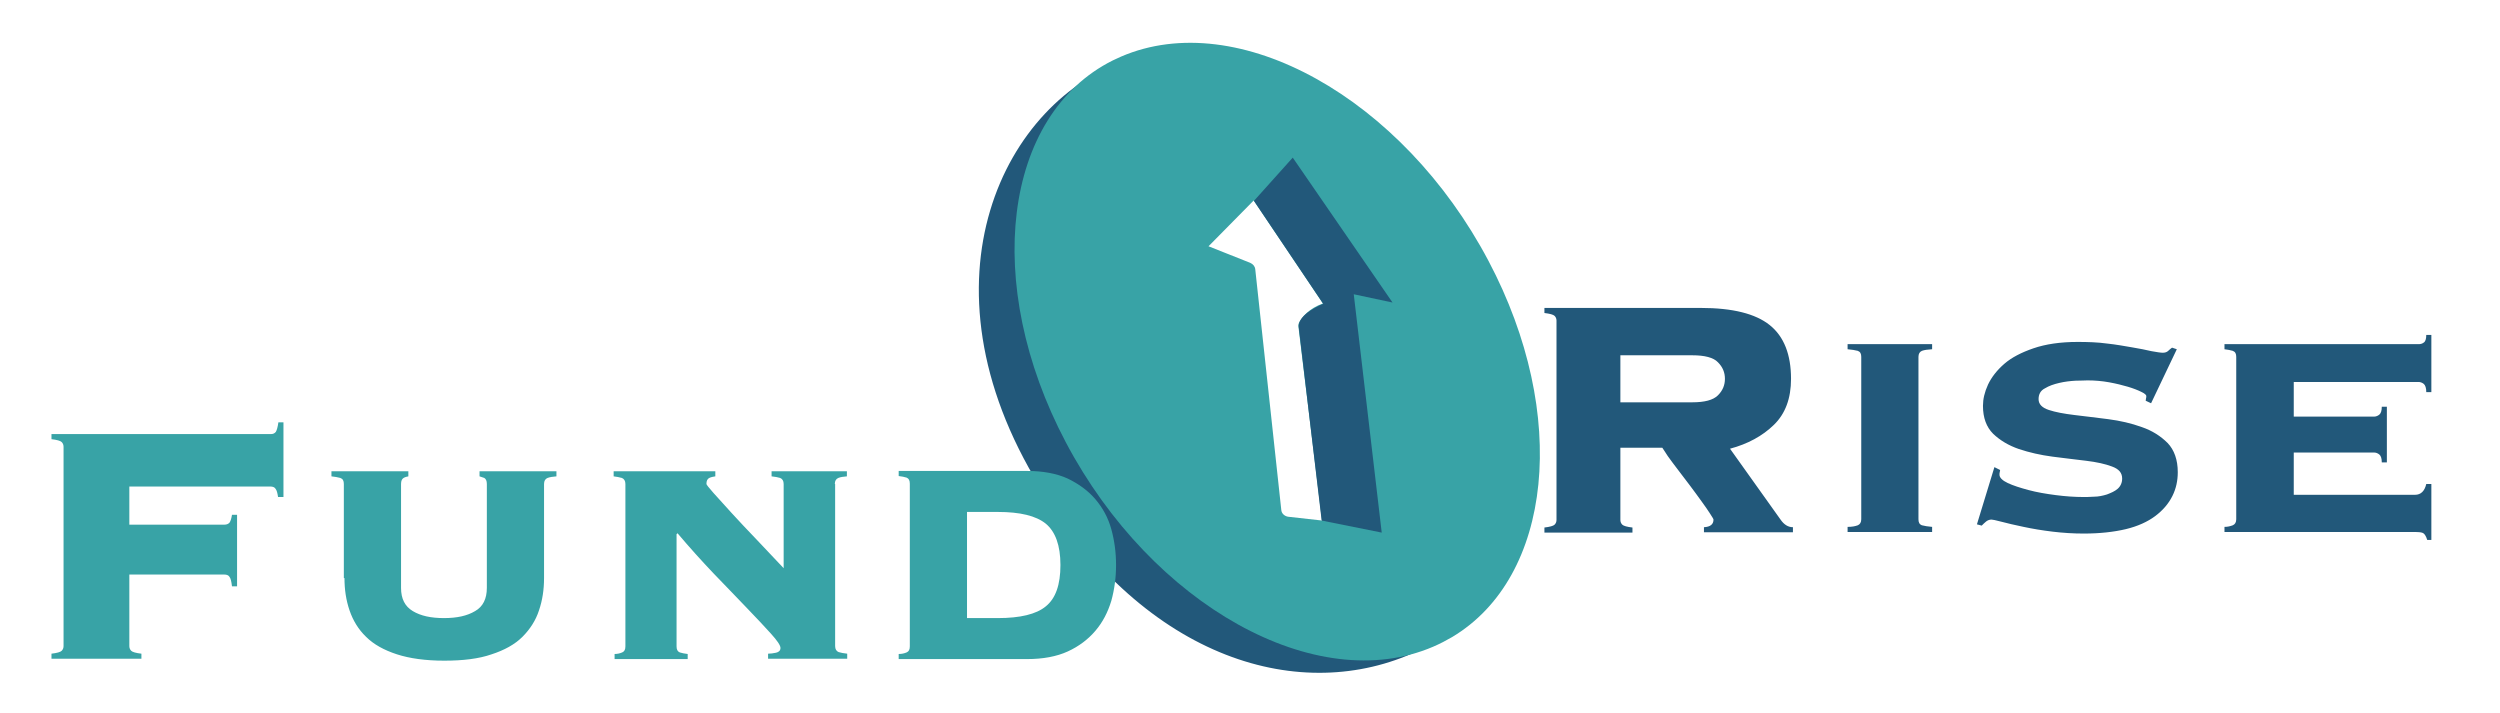
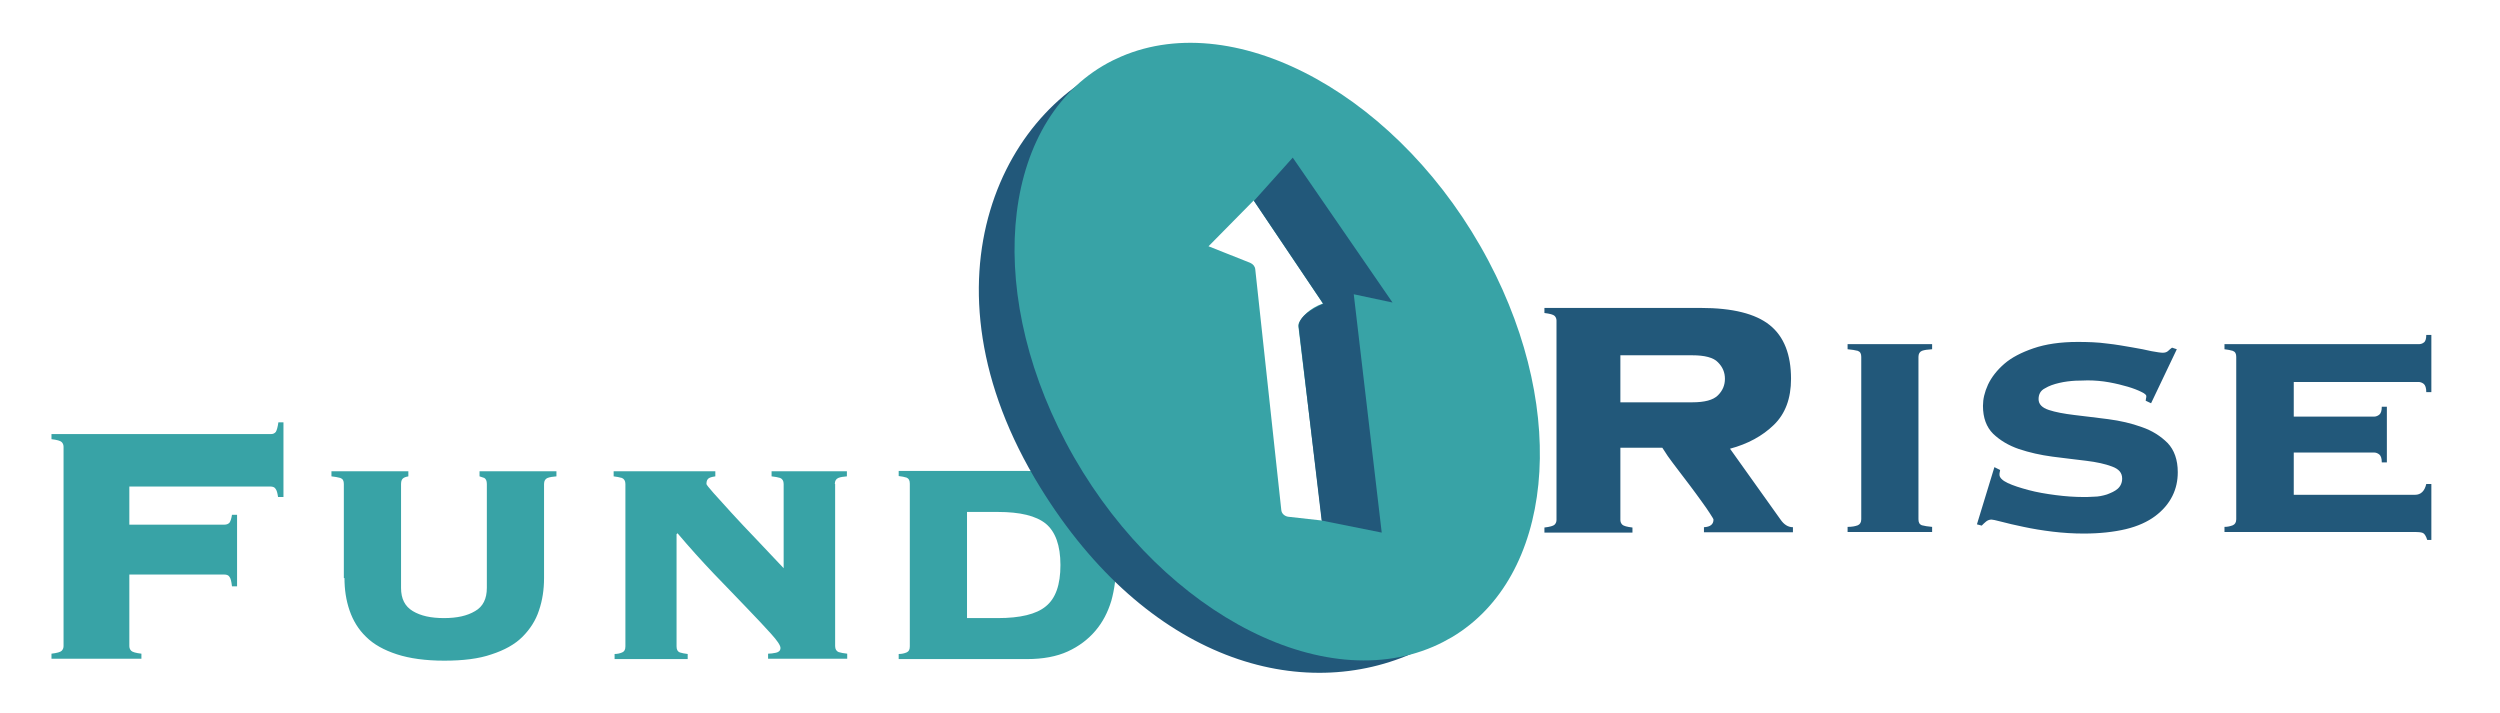
<svg xmlns="http://www.w3.org/2000/svg" version="1.1" id="Layer_1" x="0px" y="0px" viewBox="0 0 786.7 224.1" style="enable-background:new 0 0 786.7 224.1;" xml:space="preserve">
  <style type="text/css">
- 	.st0{fill:#22587A;}
- 	.st1{fill:#38A3A6;}
+ 	.st0{fill:#38A3A6;}
+ 	.st1{fill:#22587A;}
</style>
  <g>
-     <path class="st0" d="M327.3,153.3C361,208,409.7,221.9,446,204.9c3.8-1.8,7.4-3.9,10.7-6.4c-1.8,1.1-3.6,2.1-5.5,3   c-34.5,15.5-83.4-13.2-109.2-64c-25.2-49.6-19.1-102,13.3-118.8c0,0,0,0-0.1,0C316.3,31.2,287.1,88.1,327.3,153.3z" />
-     <path class="st1" d="M468.4,82.1c-27.1-51.3-78.9-80.1-115.6-64.3c-0.9,0.4-1.7,0.8-2.6,1.2c-34.5,17.2-41.2,70.2-14.8,120.2   c27.1,51.3,78.9,80.1,115.6,64.3c2.1-0.9,4-1.9,5.9-3C488.5,181.7,494,130.5,468.4,82.1z M416,163.8l-10.7-1.2   c-1.1-0.2-2-1-2.1-2.1L395,84.7c-0.1-0.9-0.7-1.6-1.6-2l-13.1-5.2l14.2-14.4l21.8,32.4c-4.5,1.6-6.6,4.4-7.4,5.8   c-0.3,0.5-0.4,1.1-0.3,1.6L416,163.8z" />
+     <path class="st0" d="M286.3,203.4c0,1-0.3,1.6-1,1.9c-0.7,0.3-1.5,0.5-2.5,0.5v1.6h40.4c5,0,9.3-0.8,12.8-2.4   c3.5-1.6,6.4-3.8,8.7-6.5c2.3-2.7,3.9-5.8,5-9.4c1-3.6,1.5-7.4,1.5-11.3c0-3.9-0.5-7.7-1.5-11.3c-1-3.6-2.7-6.7-5-9.4   c-2.3-2.7-5.2-4.8-8.7-6.5c-3.5-1.6-7.8-2.4-12.8-2.4h-40.4v1.6c1,0.1,1.8,0.3,2.5,0.5c0.7,0.3,1,0.9,1,1.9V203.4z M304.3,194.5   v-33.4h9.7c7,0,12,1.2,15.1,3.7c3,2.5,4.6,6.8,4.6,13c0,6.2-1.5,10.5-4.6,13c-3,2.5-8.1,3.7-15.1,3.7H304.3z M262.7,152.3   c0-1,0.4-1.6,1.1-1.9c0.7-0.3,1.6-0.4,2.7-0.5v-1.6h-23.7v1.6c1.1,0.1,2,0.3,2.7,0.5c0.7,0.3,1.1,0.9,1.1,1.9v26.5   c-2.9-3-5.7-6.1-8.6-9.1c-2.9-3-5.5-5.8-7.8-8.3c-2.3-2.5-4.2-4.6-5.7-6.3c-1.5-1.7-2.2-2.6-2.2-2.8c0-1,0.3-1.6,0.9-1.9   c0.6-0.3,1.3-0.4,1.9-0.5v-1.6h-32v1.6c1,0.1,1.8,0.3,2.6,0.5c0.7,0.3,1.1,0.9,1.1,1.9v51.1c0,1-0.3,1.6-1,1.9   c-0.7,0.3-1.5,0.5-2.4,0.5v1.6h23v-1.6c-1-0.1-1.8-0.3-2.5-0.5c-0.7-0.3-1-0.9-1-1.9v-35.3l0.3-0.3c3.8,4.5,7.6,8.7,11.4,12.7   c3.9,4,7.3,7.6,10.4,10.8s5.6,5.9,7.6,8.1c2,2.2,3,3.7,3,4.5c0,0.8-0.5,1.3-1.4,1.5c-0.9,0.2-1.8,0.3-2.5,0.3v1.6h24.9v-1.6   c-1.1-0.1-2-0.3-2.7-0.5c-0.7-0.3-1.1-0.9-1.1-1.9V152.3z M108.4,181.9c0,3.6,0.5,7,1.6,10.2c1.1,3.2,2.8,6,5.2,8.3   c2.4,2.4,5.7,4.2,9.7,5.5c4,1.3,9,2,14.9,2s10.9-0.6,14.9-2c4-1.3,7.3-3.1,9.7-5.5c2.4-2.4,4.2-5.2,5.2-8.3   c1.1-3.2,1.6-6.6,1.6-10.2v-29.6c0-1,0.4-1.6,1.1-1.9c0.8-0.3,1.7-0.4,2.8-0.5v-1.6h-24.2v1.6c0.4,0.1,0.9,0.3,1.5,0.5   c0.5,0.3,0.8,0.9,0.8,1.9V185c0,3.4-1.2,5.9-3.7,7.3c-2.5,1.5-5.7,2.2-9.8,2.2s-7.3-0.7-9.8-2.2c-2.5-1.5-3.7-3.9-3.7-7.3v-32.7   c0-1,0.3-1.6,0.8-1.9c0.5-0.3,1-0.4,1.5-0.5v-1.6h-24.2v1.6c1.1,0.1,2,0.3,2.8,0.5c0.8,0.3,1.1,0.9,1.1,1.9V181.9z M89.2,156.3   v-23.4h-1.6c-0.2,1.5-0.5,2.5-0.8,3c-0.4,0.5-0.9,0.7-1.6,0.7H16.2v1.6c1.7,0.2,2.8,0.5,3.2,0.9c0.4,0.4,0.6,0.9,0.6,1.5v62.7   c0,0.6-0.2,1.1-0.6,1.5s-1.5,0.7-3.2,0.9v1.6h28.3v-1.6c-1.7-0.2-2.8-0.5-3.2-0.9c-0.4-0.4-0.6-0.9-0.6-1.5v-22.5h29.9   c0.7,0,1.3,0.2,1.6,0.7c0.4,0.5,0.6,1.4,0.8,3h1.6V162H73c-0.2,1.3-0.5,2.1-0.8,2.5c-0.4,0.4-0.9,0.6-1.6,0.6H40.7v-12h44.4   c0.7,0,1.3,0.2,1.6,0.7c0.4,0.5,0.6,1.3,0.8,2.6H89.2z" />
+     <path class="st1" d="M721.8,155.7v-13.3h25.3c0.5,0,1.1,0.2,1.6,0.6c0.5,0.4,0.8,1.2,0.8,2.5h1.6V128h-1.6c0,1.3-0.3,2.1-0.8,2.5   c-0.5,0.4-1.1,0.6-1.6,0.6h-25.3v-10.9h39.3c0.5,0,1.1,0.2,1.6,0.6s0.8,1.3,0.8,2.6h1.6v-18h-1.6c0,1.3-0.3,2.1-0.8,2.4   c-0.5,0.4-1.1,0.5-1.6,0.5H700v1.6c1,0.1,1.9,0.3,2.6,0.5c0.8,0.3,1.1,0.9,1.1,1.9v51.1c0,1-0.4,1.6-1.1,1.9   c-0.8,0.3-1.6,0.5-2.6,0.5v1.6h60c1.1,0,1.9,0.1,2.4,0.3c0.5,0.2,1,0.9,1.4,2.2h1.3v-17.6h-1.6c-0.5,2.2-1.7,3.4-3.5,3.4H721.8z    M627.6,147l-5.5,18l1.5,0.4c0.4-0.4,0.9-0.9,1.4-1.3c0.5-0.4,1.1-0.6,1.7-0.6c0.3,0,1.3,0.2,3.2,0.7c1.8,0.5,4.1,1,6.9,1.6   c2.8,0.6,5.8,1.1,9.1,1.5c3.3,0.4,6.6,0.6,9.8,0.6c5.1,0,9.5-0.5,13.3-1.4c3.7-0.9,6.8-2.3,9.2-4.1c2.4-1.8,4.2-3.9,5.4-6.3   c1.2-2.4,1.7-4.9,1.7-7.5c0-3.9-1.1-7-3.2-9.2c-2.2-2.2-4.9-3.9-8.1-5c-3.3-1.2-6.8-2-10.6-2.5c-3.8-0.5-7.4-0.9-10.6-1.3   c-3.3-0.4-6-0.9-8.1-1.6s-3.2-1.8-3.2-3.4c0-1.5,0.6-2.7,2-3.4c1.3-0.8,2.8-1.3,4.5-1.7c1.7-0.4,3.4-0.6,5.1-0.7   c1.7,0,3-0.1,3.8-0.1c2.3,0,4.6,0.2,6.8,0.6c2.2,0.4,4.2,0.9,5.9,1.4c1.7,0.5,3.2,1.1,4.2,1.6c1.1,0.5,1.6,1,1.6,1.3   c0,0.3,0,0.5-0.1,0.8c0,0.3-0.1,0.5-0.1,0.7l1.7,0.8l8.1-17l-1.5-0.5c-0.4,0.3-0.8,0.6-1.2,1c-0.4,0.4-1,0.6-1.7,0.6   c-0.7,0-1.9-0.2-3.6-0.5c-1.7-0.4-3.7-0.8-6.1-1.2c-2.4-0.4-5-0.9-7.9-1.2c-2.9-0.4-6-0.5-9.2-0.5c-5.5,0-10.1,0.7-13.9,2   c-3.8,1.3-6.9,2.9-9.2,4.9c-2.3,2-4,4.2-5.1,6.5c-1.1,2.4-1.6,4.6-1.6,6.7c0,3.8,1.1,6.7,3.2,8.8c2.2,2.1,4.9,3.7,8.1,4.8   c3.3,1.1,6.8,1.9,10.6,2.4c3.8,0.5,7.4,0.9,10.6,1.3c3.3,0.4,6,1,8.1,1.8c2.2,0.8,3.2,2,3.2,3.8c0,1.3-0.5,2.4-1.4,3.2   c-0.9,0.8-2.1,1.3-3.4,1.8c-1.3,0.4-2.7,0.7-4.1,0.7c-1.4,0.1-2.5,0.1-3.3,0.1c-2.7,0-5.6-0.2-8.7-0.6s-6-0.9-8.6-1.6   c-2.6-0.7-4.8-1.4-6.5-2.2c-1.7-0.8-2.6-1.7-2.6-2.6c0-0.4,0-0.6,0.1-0.9c0-0.2,0.1-0.4,0.1-0.6L627.6,147z M608,108.3h-26.6v1.6   c1.3,0.1,2.4,0.3,3.2,0.5c0.8,0.3,1.1,0.9,1.1,1.9v51.1c0,1-0.4,1.6-1.1,1.9c-0.8,0.3-1.8,0.5-3.2,0.5v1.6H608v-1.6   c-1.3-0.1-2.4-0.3-3.2-0.5c-0.8-0.3-1.1-0.9-1.1-1.9v-51.1c0-1,0.4-1.6,1.1-1.9c0.8-0.3,1.8-0.4,3.2-0.5V108.3z M509.9,140.9h13.2   c0.3,0.5,0.9,1.3,1.7,2.6c0.9,1.3,2,2.7,3.2,4.3c1.2,1.6,2.5,3.3,3.8,5c1.3,1.7,2.5,3.4,3.6,4.9c1.1,1.5,2,2.8,2.7,3.9   c0.7,1.1,1.1,1.7,1.1,1.9c0,1.5-1,2.3-3,2.4v1.6h28v-1.6c-1.5,0-2.8-0.8-3.9-2.4l-15.9-22.3c5.6-1.5,10.2-4,13.8-7.5   c3.6-3.5,5.4-8.3,5.4-14.5c0-7.6-2.2-13.3-6.7-16.9c-4.5-3.6-11.7-5.4-21.7-5.4h-49.2v1.6c1.7,0.2,2.8,0.5,3.2,0.9   c0.4,0.4,0.6,0.9,0.6,1.5v62.7c0,0.6-0.2,1.1-0.6,1.5s-1.5,0.7-3.2,0.9v1.6h27.7v-1.6c-1.7-0.2-2.8-0.5-3.2-0.9s-0.6-0.9-0.6-1.5   V140.9z M509.9,126.6v-14.8h22.6c3.9,0,6.7,0.7,8.1,2.2c1.5,1.5,2.2,3.2,2.2,5.2c0,2-0.7,3.7-2.2,5.2c-1.5,1.5-4.2,2.2-8.1,2.2   H509.9z" />
  </g>
-   <path class="st0" d="M434.8,167.6l-8.8-75l12.2,2.6l-31.4-45.6l-12.2,13.6l21.8,32.4c0,0-8.2,3.2-7.7,7.4c0.5,4.1,7.2,60.8,7.2,60.8  L434.8,167.6z" />
  <g>
-     <path class="st1" d="M286.3,203.4c0,1-0.3,1.6-1,1.9c-0.7,0.3-1.5,0.5-2.5,0.5v1.6h40.4c5,0,9.3-0.8,12.8-2.4   c3.5-1.6,6.4-3.8,8.7-6.5c2.3-2.7,3.9-5.8,5-9.4c1-3.6,1.5-7.4,1.5-11.3c0-3.9-0.5-7.7-1.5-11.3c-1-3.6-2.7-6.7-5-9.4   c-2.3-2.7-5.2-4.8-8.7-6.5c-3.5-1.6-7.8-2.4-12.8-2.4h-40.4v1.6c1,0.1,1.8,0.3,2.5,0.5c0.7,0.3,1,0.9,1,1.9V203.4z M304.3,194.5   v-33.4h9.7c7,0,12,1.2,15.1,3.7c3,2.5,4.6,6.8,4.6,13c0,6.2-1.5,10.5-4.6,13c-3,2.5-8.1,3.7-15.1,3.7H304.3z M262.7,152.3   c0-1,0.4-1.6,1.1-1.9c0.7-0.3,1.6-0.4,2.7-0.5v-1.6h-23.7v1.6c1.1,0.1,2,0.3,2.7,0.5c0.7,0.3,1.1,0.9,1.1,1.9v26.5   c-2.9-3-5.7-6.1-8.6-9.1c-2.9-3-5.5-5.8-7.8-8.3c-2.3-2.5-4.2-4.6-5.7-6.3c-1.5-1.7-2.2-2.6-2.2-2.8c0-1,0.3-1.6,0.9-1.9   c0.6-0.3,1.3-0.4,1.9-0.5v-1.6h-32v1.6c1,0.1,1.8,0.3,2.6,0.5c0.7,0.3,1.1,0.9,1.1,1.9v51.1c0,1-0.3,1.6-1,1.9   c-0.7,0.3-1.5,0.5-2.4,0.5v1.6h23v-1.6c-1-0.1-1.8-0.3-2.5-0.5c-0.7-0.3-1-0.9-1-1.9v-35.3l0.3-0.3c3.8,4.5,7.6,8.7,11.4,12.7   c3.9,4,7.3,7.6,10.4,10.8s5.6,5.9,7.6,8.1c2,2.2,3,3.7,3,4.5c0,0.8-0.5,1.3-1.4,1.5c-0.9,0.2-1.8,0.3-2.5,0.3v1.6h24.9v-1.6   c-1.1-0.1-2-0.3-2.7-0.5c-0.7-0.3-1.1-0.9-1.1-1.9V152.3z M108.4,181.9c0,3.6,0.5,7,1.6,10.2c1.1,3.2,2.8,6,5.2,8.3   c2.4,2.4,5.7,4.2,9.7,5.5c4,1.3,9,2,14.9,2s10.9-0.6,14.9-2c4-1.3,7.3-3.1,9.7-5.5c2.4-2.4,4.2-5.2,5.2-8.3   c1.1-3.2,1.6-6.6,1.6-10.2v-29.6c0-1,0.4-1.6,1.1-1.9c0.8-0.3,1.7-0.4,2.8-0.5v-1.6h-24.2v1.6c0.4,0.1,0.9,0.3,1.5,0.5   c0.5,0.3,0.8,0.9,0.8,1.9V185c0,3.4-1.2,5.9-3.7,7.3c-2.5,1.5-5.7,2.2-9.8,2.2s-7.3-0.7-9.8-2.2c-2.5-1.5-3.7-3.9-3.7-7.3v-32.7   c0-1,0.3-1.6,0.8-1.9c0.5-0.3,1-0.4,1.5-0.5v-1.6h-24.2v1.6c1.1,0.1,2,0.3,2.8,0.5c0.8,0.3,1.1,0.9,1.1,1.9V181.9z M89.2,156.3   v-23.4h-1.6c-0.2,1.5-0.5,2.5-0.8,3c-0.4,0.5-0.9,0.7-1.6,0.7H16.2v1.6c1.7,0.2,2.8,0.5,3.2,0.9c0.4,0.4,0.6,0.9,0.6,1.5v62.7   c0,0.6-0.2,1.1-0.6,1.5s-1.5,0.7-3.2,0.9v1.6h28.3v-1.6c-1.7-0.2-2.8-0.5-3.2-0.9c-0.4-0.4-0.6-0.9-0.6-1.5v-22.5h29.9   c0.7,0,1.3,0.2,1.6,0.7c0.4,0.5,0.6,1.4,0.8,3h1.6V162H73c-0.2,1.3-0.5,2.1-0.8,2.5c-0.4,0.4-0.9,0.6-1.6,0.6H40.7v-12h44.4   c0.7,0,1.3,0.2,1.6,0.7c0.4,0.5,0.6,1.3,0.8,2.6H89.2z" />
-     <path class="st0" d="M721.8,155.7v-13.3h25.3c0.5,0,1.1,0.2,1.6,0.6c0.5,0.4,0.8,1.2,0.8,2.5h1.6V128h-1.6c0,1.3-0.3,2.1-0.8,2.5   c-0.5,0.4-1.1,0.6-1.6,0.6h-25.3v-10.9h39.3c0.5,0,1.1,0.2,1.6,0.6s0.8,1.3,0.8,2.6h1.6v-18h-1.6c0,1.3-0.3,2.1-0.8,2.4   c-0.5,0.4-1.1,0.5-1.6,0.5H700v1.6c1,0.1,1.9,0.3,2.6,0.5c0.8,0.3,1.1,0.9,1.1,1.9v51.1c0,1-0.4,1.6-1.1,1.9   c-0.8,0.3-1.6,0.5-2.6,0.5v1.6h60c1.1,0,1.9,0.1,2.4,0.3c0.5,0.2,1,0.9,1.4,2.2h1.3v-17.6h-1.6c-0.5,2.2-1.7,3.4-3.5,3.4H721.8z    M627.6,147l-5.5,18l1.5,0.4c0.4-0.4,0.9-0.9,1.4-1.3c0.5-0.4,1.1-0.6,1.7-0.6c0.3,0,1.3,0.2,3.2,0.7c1.8,0.5,4.1,1,6.9,1.6   c2.8,0.6,5.8,1.1,9.1,1.5c3.3,0.4,6.6,0.6,9.8,0.6c5.1,0,9.5-0.5,13.3-1.4c3.7-0.9,6.8-2.3,9.2-4.1c2.4-1.8,4.2-3.9,5.4-6.3   c1.2-2.4,1.7-4.9,1.7-7.5c0-3.9-1.1-7-3.2-9.2c-2.2-2.2-4.9-3.9-8.1-5c-3.3-1.2-6.8-2-10.6-2.5c-3.8-0.5-7.4-0.9-10.6-1.3   c-3.3-0.4-6-0.9-8.1-1.6s-3.2-1.8-3.2-3.4c0-1.5,0.6-2.7,2-3.4c1.3-0.8,2.8-1.3,4.5-1.7c1.7-0.4,3.4-0.6,5.1-0.7   c1.7,0,3-0.1,3.8-0.1c2.3,0,4.6,0.2,6.8,0.6c2.2,0.4,4.2,0.9,5.9,1.4c1.7,0.5,3.2,1.1,4.2,1.6c1.1,0.5,1.6,1,1.6,1.3   c0,0.3,0,0.5-0.1,0.8c0,0.3-0.1,0.5-0.1,0.7l1.7,0.8l8.1-17l-1.5-0.5c-0.4,0.3-0.8,0.6-1.2,1c-0.4,0.4-1,0.6-1.7,0.6   c-0.7,0-1.9-0.2-3.6-0.5c-1.7-0.4-3.7-0.8-6.1-1.2c-2.4-0.4-5-0.9-7.9-1.2c-2.9-0.4-6-0.5-9.2-0.5c-5.5,0-10.1,0.7-13.9,2   c-3.8,1.3-6.9,2.9-9.2,4.9c-2.3,2-4,4.2-5.1,6.5c-1.1,2.4-1.6,4.6-1.6,6.7c0,3.8,1.1,6.7,3.2,8.8c2.2,2.1,4.9,3.7,8.1,4.8   c3.3,1.1,6.8,1.9,10.6,2.4c3.8,0.5,7.4,0.9,10.6,1.3c3.3,0.4,6,1,8.1,1.8c2.2,0.8,3.2,2,3.2,3.8c0,1.3-0.5,2.4-1.4,3.2   c-0.9,0.8-2.1,1.3-3.4,1.8c-1.3,0.4-2.7,0.7-4.1,0.7c-1.4,0.1-2.5,0.1-3.3,0.1c-2.7,0-5.6-0.2-8.7-0.6s-6-0.9-8.6-1.6   c-2.6-0.7-4.8-1.4-6.5-2.2c-1.7-0.8-2.6-1.7-2.6-2.6c0-0.4,0-0.6,0.1-0.9c0-0.2,0.1-0.4,0.1-0.6L627.6,147z M608,108.3h-26.6v1.6   c1.3,0.1,2.4,0.3,3.2,0.5c0.8,0.3,1.1,0.9,1.1,1.9v51.1c0,1-0.4,1.6-1.1,1.9c-0.8,0.3-1.8,0.5-3.2,0.5v1.6H608v-1.6   c-1.3-0.1-2.4-0.3-3.2-0.5c-0.8-0.3-1.1-0.9-1.1-1.9v-51.1c0-1,0.4-1.6,1.1-1.9c0.8-0.3,1.8-0.4,3.2-0.5V108.3z M509.9,140.9h13.2   c0.3,0.5,0.9,1.3,1.7,2.6c0.9,1.3,2,2.7,3.2,4.3c1.2,1.6,2.5,3.3,3.8,5c1.3,1.7,2.5,3.4,3.6,4.9c1.1,1.5,2,2.8,2.7,3.9   c0.7,1.1,1.1,1.7,1.1,1.9c0,1.5-1,2.3-3,2.4v1.6h28v-1.6c-1.5,0-2.8-0.8-3.9-2.4l-15.9-22.3c5.6-1.5,10.2-4,13.8-7.5   c3.6-3.5,5.4-8.3,5.4-14.5c0-7.6-2.2-13.3-6.7-16.9c-4.5-3.6-11.7-5.4-21.7-5.4h-49.2v1.6c1.7,0.2,2.8,0.5,3.2,0.9   c0.4,0.4,0.6,0.9,0.6,1.5v62.7c0,0.6-0.2,1.1-0.6,1.5s-1.5,0.7-3.2,0.9v1.6h27.7v-1.6c-1.7-0.2-2.8-0.5-3.2-0.9s-0.6-0.9-0.6-1.5   V140.9z M509.9,126.6v-14.8h22.6c3.9,0,6.7,0.7,8.1,2.2c1.5,1.5,2.2,3.2,2.2,5.2c0,2-0.7,3.7-2.2,5.2c-1.5,1.5-4.2,2.2-8.1,2.2   H509.9z" />
+     <path class="st1" d="M327.3,153.3C361,208,409.7,221.9,446,204.9c3.8-1.8,7.4-3.9,10.7-6.4c-1.8,1.1-3.6,2.1-5.5,3   c-34.5,15.5-83.4-13.2-109.2-64c-25.2-49.6-19.1-102,13.3-118.8c0,0,0,0-0.1,0C316.3,31.2,287.1,88.1,327.3,153.3z" />
+     <path class="st0" d="M468.4,82.1c-27.1-51.3-78.9-80.1-115.6-64.3c-0.9,0.4-1.7,0.8-2.6,1.2c-34.5,17.2-41.2,70.2-14.8,120.2   c27.1,51.3,78.9,80.1,115.6,64.3c2.1-0.9,4-1.9,5.9-3C488.5,181.7,494,130.5,468.4,82.1z M416,163.8l-10.7-1.2   c-1.1-0.2-2-1-2.1-2.1L395,84.7c-0.1-0.9-0.7-1.6-1.6-2l-13.1-5.2l14.2-14.4l21.8,32.4c-4.5,1.6-6.6,4.4-7.4,5.8   c-0.3,0.5-0.4,1.1-0.3,1.6L416,163.8z" />
  </g>
+   <path class="st1" d="M434.8,167.6l-8.8-75l12.2,2.6l-31.4-45.6l-12.2,13.6l21.8,32.4c0,0-8.2,3.2-7.7,7.4c0.5,4.1,7.2,60.8,7.2,60.8  L434.8,167.6z" />
</svg>
